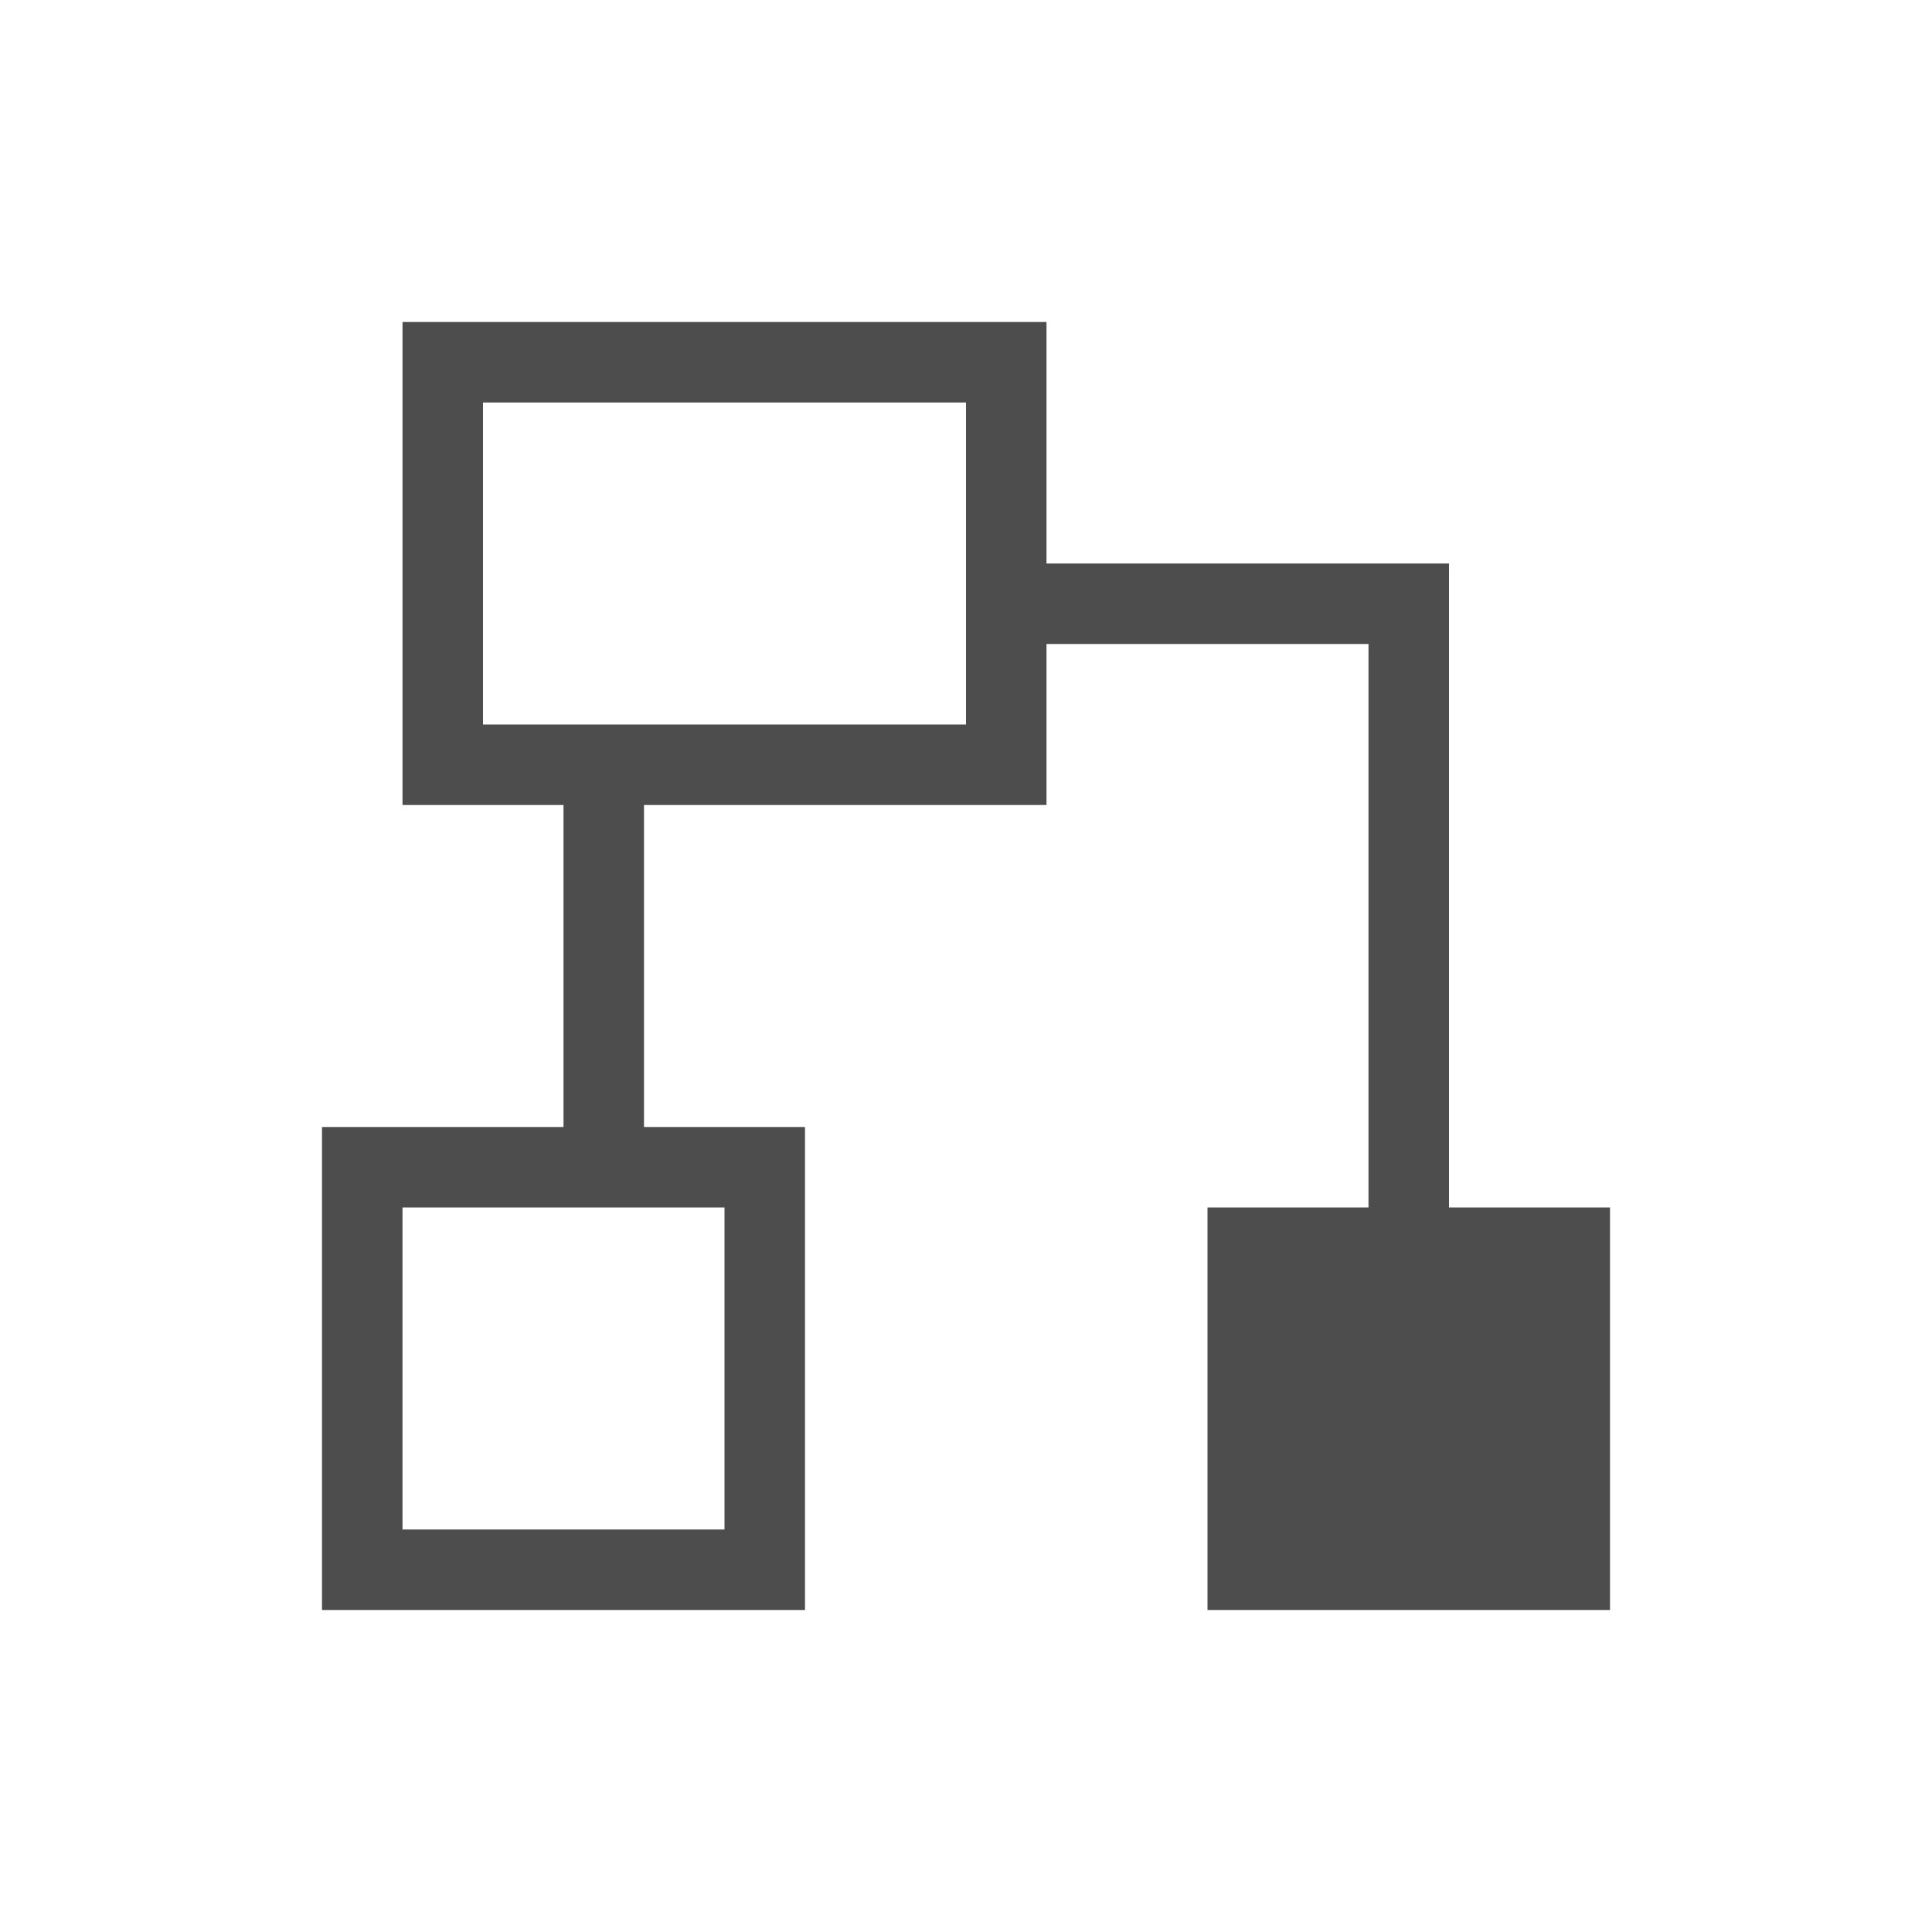
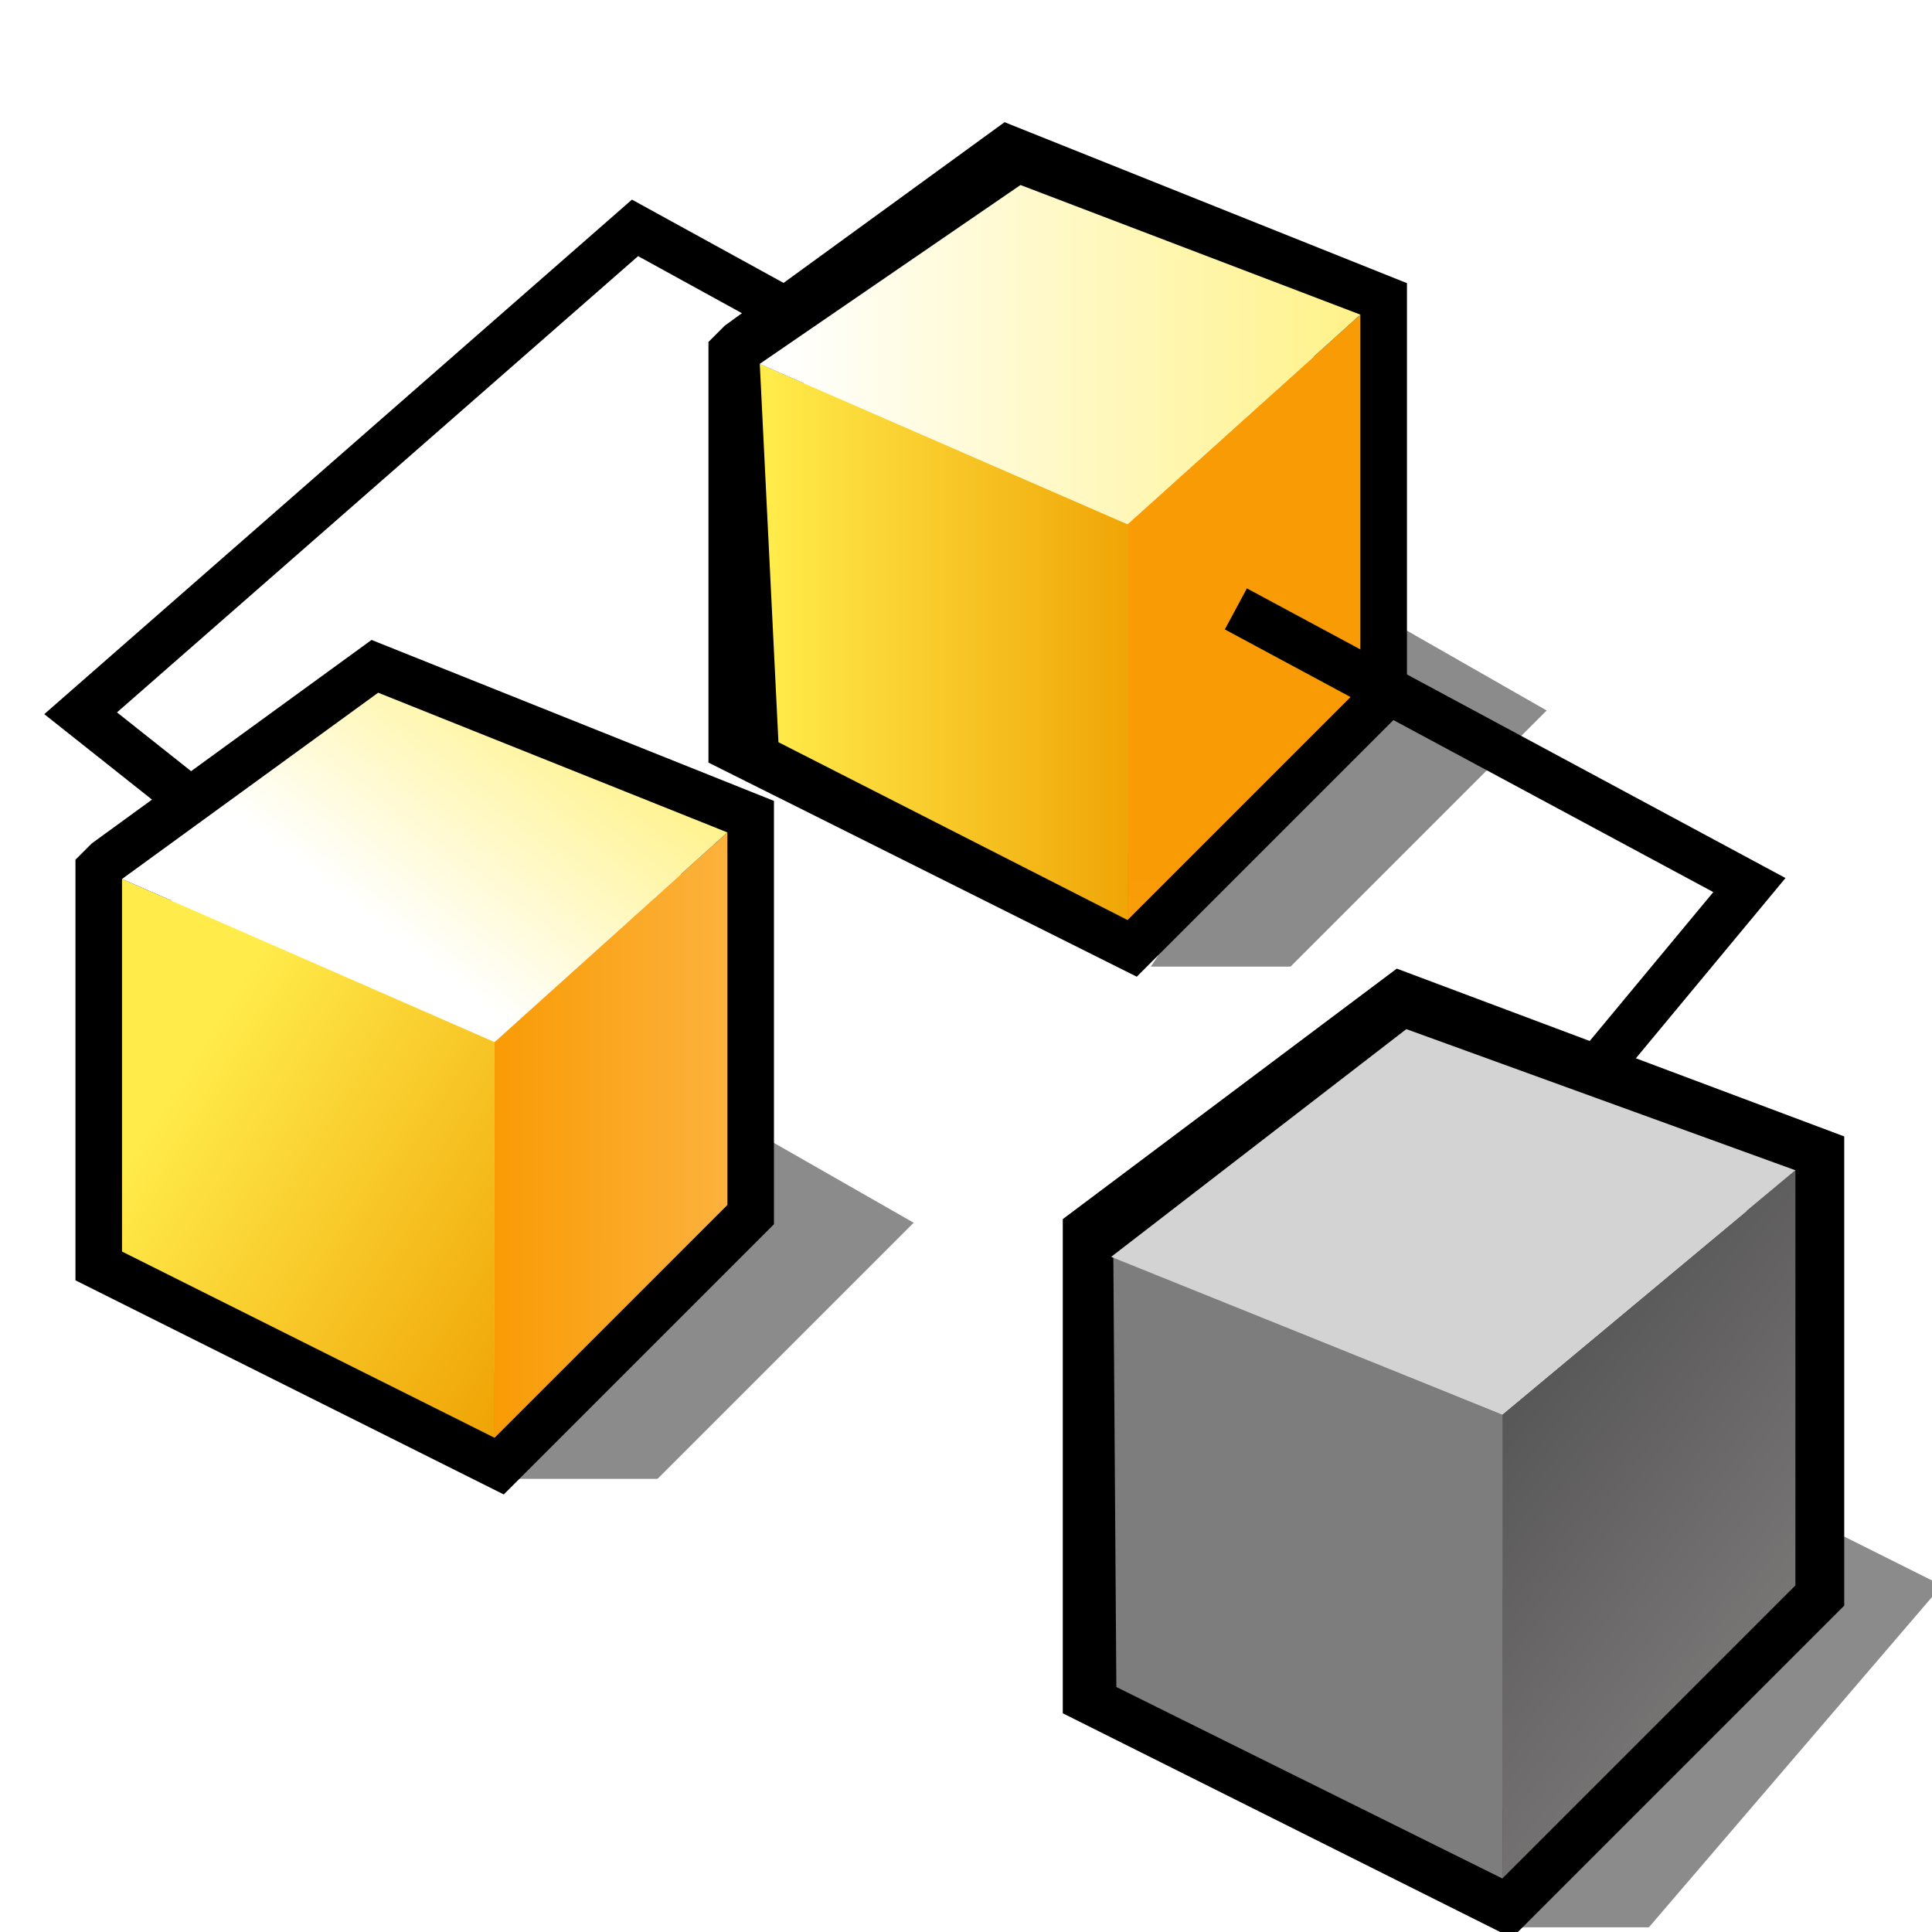
- <svg xmlns="http://www.w3.org/2000/svg" viewBox="0 0 24 24">
-   <defs id="defs3051">
-     <style type="text/css" id="current-color-scheme">
-       .ColorScheme-Text {
-         color:#4d4d4d;
-       }
-       </style>
+ <svg xmlns="http://www.w3.org/2000/svg" xmlns:xlink="http://www.w3.org/1999/xlink" version="1.1" width="64" height="64" color-interpolation="linearRGB" id="svg2">
+   <defs id="defs75">
+     <linearGradient y2="36.39" x2="34.48" y1="46.52" x1="26.68" gradientUnits="userSpaceOnUse" id="gradient0">
+       <stop id="stop11" stop-color="#c6d7f5" offset="0" />
+       <stop id="stop13" stop-color="#6b94dd" offset="1" />
+     </linearGradient>
+     <linearGradient y2="36.39" x2="34.48" y1="46.52" x1="26.68" gradientUnits="userSpaceOnUse" id="gradient1">
+       <stop id="stop22" stop-color="#c6d7f5" offset="0" />
+       <stop id="stop24" stop-color="#6b94dd" offset="1" />
+     </linearGradient>
+     <linearGradient y2="50.83" x2="71.08" y1="34.52" x1="70.4" gradientUnits="userSpaceOnUse" id="gradient2">
+       <stop id="stop35" stop-color="#a3043c" offset="0" />
+       <stop id="stop37" stop-color="#ffdce6" offset="1" />
+     </linearGradient>
+     <linearGradient y2="116.1" x2="86.24" y1="49.93" x1="138.84" gradientUnits="userSpaceOnUse" id="gradient3">
+       <stop id="stop44" stop-color="#c13e3e" offset="0" />
+       <stop id="stop46" stop-color="#e27a7a" offset="1" />
+     </linearGradient>
+     <linearGradient y2="-26.29" x2="5.48" y1="-1.53" x1="-19.87" gradientUnits="userSpaceOnUse" id="gradient4">
+       <stop id="stop53" stop-color="#ffec4b" offset="0" />
+       <stop id="stop55" stop-color="#f0a506" offset="1" />
+     </linearGradient>
+     <linearGradient y2="-9.13" x2="56.01" y1="-22.81" x1="30.5" gradientUnits="userSpaceOnUse" id="gradient5">
+       <stop id="stop60" stop-color="#ffffff" offset="0" />
+       <stop id="stop62" stop-color="#fff289" offset="1" />
+     </linearGradient>
+     <linearGradient y2="3.43" x2="69.94" y1="-9.55" x1="53.01" gradientUnits="userSpaceOnUse" id="gradient6">
+       <stop id="stop67" stop-color="#f99b05" offset="0" />
+       <stop id="stop69" stop-color="#fcb23d" offset="1" />
+     </linearGradient>
+     <linearGradient xlink:href="#gradient6" id="linearGradient2885" gradientUnits="userSpaceOnUse" x1="70.4" y1="34.52" x2="71.08" y2="50.83" gradientTransform="matrix(0.7712838,0,0,0.7712838,11.12774,1.168555)" />
+     <linearGradient xlink:href="#gradient5" id="linearGradient2891" gradientUnits="userSpaceOnUse" x1="26.68" y1="46.52" x2="34.48" y2="36.39" gradientTransform="matrix(0.7712838,0,0,0.7712838,2.499816,2.894139)" />
+     <linearGradient xlink:href="#gradient4" id="linearGradient2896" gradientUnits="userSpaceOnUse" x1="18" y1="26" x2="34.48" y2="36.39" gradientTransform="matrix(0.7712838,0,0,0.7712838,-9.840725,18.31982)" />
+     <linearGradient id="gradient0-0" gradientUnits="userSpaceOnUse" x1="26.68" y1="46.52" x2="34.48" y2="36.39">
+       <stop offset="0" stop-color="#c6d7f5" id="stop11-2" />
+       <stop offset="1" stop-color="#6b94dd" id="stop13-0" />
+     </linearGradient>
+     <linearGradient id="gradient1-6" gradientUnits="userSpaceOnUse" x1="26.68" y1="46.52" x2="34.48" y2="36.39">
+       <stop offset="0" stop-color="#c6d7f5" id="stop22-2" />
+       <stop offset="1" stop-color="#6b94dd" id="stop24-1" />
+     </linearGradient>
+     <linearGradient id="gradient2-3" gradientUnits="userSpaceOnUse" x1="70.4" y1="34.52" x2="71.08" y2="50.83">
+       <stop offset="0" stop-color="#a3043c" id="stop35-1" />
+       <stop offset="1" stop-color="#ffdce6" id="stop37-1" />
+     </linearGradient>
+     <linearGradient id="gradient3-5" gradientUnits="userSpaceOnUse" x1="138.84" y1="49.93" x2="86.24" y2="116.1">
+       <stop offset="0" stop-color="#c13e3e" id="stop44-6" />
+       <stop offset="1" stop-color="#e27a7a" id="stop46-7" />
+     </linearGradient>
+     <linearGradient id="gradient4-7" gradientUnits="userSpaceOnUse" x1="-19.87" y1="-1.53" x2="5.48" y2="-26.29">
+       <stop offset="0" stop-color="#ffec4b" id="stop53-4" />
+       <stop offset="1" stop-color="#f0a506" id="stop55-0" />
+     </linearGradient>
+     <linearGradient id="gradient5-6" gradientUnits="userSpaceOnUse" x1="30.5" y1="-22.81" x2="56.01" y2="-9.13">
+       <stop offset="0" stop-color="#ffffff" id="stop60-4" />
+       <stop offset="1" stop-color="#fff289" id="stop62-7" />
+     </linearGradient>
+     <linearGradient id="gradient6-4" gradientUnits="userSpaceOnUse" x1="53.01" y1="-9.55" x2="69.94" y2="3.43">
+       <stop offset="0" stop-color="#f99b05" id="stop67-8" />
+       <stop offset="1" stop-color="#fcb23d" id="stop69-5" />
+     </linearGradient>
+     <linearGradient xlink:href="#gradient6-4" id="linearGradient4002" gradientUnits="userSpaceOnUse" x1="53.01" y1="-9.55" x2="69.94" y2="3.43" gradientTransform="translate(-80,-11.11864)" />
+     <linearGradient xlink:href="#gradient5-6" id="linearGradient4005" gradientUnits="userSpaceOnUse" x1="30.5" y1="-22.81" x2="56.01" y2="-9.13" gradientTransform="translate(-80,-11.11864)" />
+     <linearGradient xlink:href="#gradient4-7" id="linearGradient4008" gradientUnits="userSpaceOnUse" x1="-19.87" y1="-1.53" x2="5.48" y2="-26.29" gradientTransform="translate(-80,-11.11864)" />
+     <linearGradient xlink:href="#gradient3-5" id="linearGradient4012" gradientUnits="userSpaceOnUse" x1="138.84" y1="49.93" x2="86.24" y2="116.1" gradientTransform="translate(-80,-11.11864)" />
+     <linearGradient xlink:href="#gradient2-3" id="linearGradient4016" gradientUnits="userSpaceOnUse" x1="70.4" y1="34.52" x2="71.08" y2="50.83" gradientTransform="translate(-68,8.881356)" />
+     <linearGradient xlink:href="#gradient1-6" id="linearGradient4022" gradientUnits="userSpaceOnUse" x1="26.68" y1="46.52" x2="34.48" y2="36.39" gradientTransform="translate(-80,-11.11864)" />
+     <linearGradient xlink:href="#gradient0-0" id="linearGradient4027" gradientUnits="userSpaceOnUse" x1="26.68" y1="46.52" x2="34.48" y2="36.39" gradientTransform="translate(-96,8.881356)" />
+     <linearGradient xlink:href="#gradient4" id="linearGradient4037" x1="29.68" y1="24.013" x2="45.186" y2="24.013" gradientUnits="userSpaceOnUse" gradientTransform="matrix(0.7712838,0,0,0.7712838,2.499816,2.894139)" />
+     <linearGradient xlink:href="#gradient5" id="linearGradient4045" x1="30.223" y1="11.766" x2="55.186" y2="11.766" gradientUnits="userSpaceOnUse" gradientTransform="matrix(0.7712838,0,0,0.7712838,2.499816,2.894139)" />
+     <linearGradient xlink:href="#gradient6-4" id="linearGradient4053" x1="18" y1="45" x2="28" y2="45" gradientUnits="userSpaceOnUse" gradientTransform="matrix(0.7712838,0,0,0.7712838,2.499816,2.894139)" />
+     <linearGradient id="gradient0-6" gradientUnits="userSpaceOnUse" x1="83.05" y1="-5.55" x2="103.7" y2="26.91">
+       <stop offset="0" stop-color="#faf9d2" id="stop11-7" />
+       <stop offset="1" stop-color="#dddb8f" id="stop13-5" />
+     </linearGradient>
+     <linearGradient id="gradient1-3" gradientUnits="userSpaceOnUse" x1="34.74" y1="6.06" x2="56.81" y2="23.28">
+       <stop offset="0" stop-color="#010101" id="stop20" />
+       <stop offset="1" stop-color="#807e5d" id="stop22-5" />
+     </linearGradient>
+     <linearGradient id="gradient0-5" gradientUnits="userSpaceOnUse" x1="-1.04" y1="10.54" x2="19.87" y2="8.16">
+       <stop offset="0" stop-color="#686868" id="stop11-6" />
+       <stop offset="1" stop-color="#393939" id="stop13-2" />
+     </linearGradient>
+     <linearGradient id="gradient1-9" gradientUnits="userSpaceOnUse" x1="12.94" y1="-1.93" x2="52.06" y2="14.45">
+       <stop offset="0" stop-color="#aeaeae" id="stop22-1" />
+       <stop offset="1" stop-color="#7c7c7c" id="stop24-2" />
+     </linearGradient>
+     <linearGradient id="gradient2-7" gradientUnits="userSpaceOnUse" x1="71.36" y1="-3.35" x2="104.04" y2="22.42">
+       <stop offset="0" stop-color="#474747" id="stop35-0" />
+       <stop offset="1" stop-color="#a5a0a0" id="stop37-9" />
+     </linearGradient>
+     <linearGradient id="gradient3-3" gradientUnits="userSpaceOnUse" x1="143.84" y1="41.93" x2="91.24" y2="108.1">
+       <stop offset="0" stop-color="#474747" id="stop44-60" />
+       <stop offset="1" stop-color="#a5a0a0" id="stop46-6" />
+     </linearGradient>
+     <linearGradient id="gradient4-2" gradientUnits="userSpaceOnUse" x1="-19.87" y1="-1.53" x2="5.48" y2="-26.29">
+       <stop offset="0" stop-color="#eeeeee" id="stop53-6" />
+       <stop offset="1" stop-color="#9a9a9a" id="stop55-1" />
+     </linearGradient>
+     <linearGradient id="gradient5-8" gradientUnits="userSpaceOnUse" x1="30.5" y1="-22.81" x2="56.01" y2="-9.13">
+       <stop offset="0" stop-color="#ffffff" id="stop60-7" />
+       <stop offset="1" stop-color="#dadada" id="stop62-9" />
+     </linearGradient>
+     <linearGradient id="gradient6-2" gradientUnits="userSpaceOnUse" x1="53.01" y1="-9.55" x2="69.94" y2="3.43">
+       <stop offset="0" stop-color="#7c7c7c" id="stop67-0" />
+       <stop offset="1" stop-color="#e2e2e2" id="stop69-2" />
+     </linearGradient>
+     <linearGradient y2="3.43" x2="69.94" y1="-9.55" x1="53.01" gradientUnits="userSpaceOnUse" id="linearGradient3379" xlink:href="#gradient6-2" />
+     <linearGradient y2="-9.13" x2="56.01" y1="-22.81" x1="30.5" gradientUnits="userSpaceOnUse" id="linearGradient3382" xlink:href="#gradient5-8" />
+     <linearGradient gradientTransform="translate(-7.050847,-4.067797)" y2="-26.29" x2="5.48" y1="-1.53" x1="-19.87" gradientUnits="userSpaceOnUse" id="linearGradient3385" xlink:href="#gradient4-2" />
+     <linearGradient y2="108.1" x2="91.24" y1="41.93" x1="143.84" gradientUnits="userSpaceOnUse" id="linearGradient3389" xlink:href="#gradient3-3" />
+     <linearGradient y2="22.42" x2="104.04" y1="-3.35" x1="71.36" gradientUnits="userSpaceOnUse" id="linearGradient3393" xlink:href="#gradient2-7" />
+     <linearGradient y2="14.45" x2="52.06" y1="-1.93" x1="12.94" gradientUnits="userSpaceOnUse" id="linearGradient3399" xlink:href="#gradient1-9" />
+     <linearGradient y2="8.16" x2="19.87" y1="10.54" x1="-1.04" gradientUnits="userSpaceOnUse" id="linearGradient3404" xlink:href="#gradient0-5" />
+     <linearGradient gradientTransform="translate(-11.9322,-3.525424)" y2="3.43" x2="69.94" y1="-9.55" x1="53.01" gradientUnits="userSpaceOnUse" id="linearGradient3408" xlink:href="#gradient6-2" />
+     <linearGradient gradientTransform="matrix(1.621779,0,0,1.621779,-39.79389,-36.55033)" y2="22.42" x2="104.04" y1="-3.35" x1="71.36" gradientUnits="userSpaceOnUse" id="linearGradient3412" xlink:href="#gradient2-7" />
  </defs>
-   <path style="fill:currentColor;fill-opacity:1;stroke:none" d="M 5 4 L 5 10 L 7 10 L 7 14 L 4 14 L 4 20 L 10 20 L 10 14 L 8 14 L 8 10 L 13 10 L 13 8 L 17 8 L 17 15 L 15 15 L 15 20 L 20 20 L 20 15 L 18 15 L 18 8 L 18 7 L 13 7 L 13 4 L 5 4 z M 6 5 L 12 5 L 12 9 L 6 9 L 6 5 z M 5 15 L 9 15 L 9 19 L 5 19 L 5 15 z " class="ColorScheme-Text" />
+   <path style="fill:none;fill-rule:evenodd;stroke:#000000;stroke-width:1.543;stroke-linecap:butt;stroke-linejoin:miter;stroke-miterlimit:4;stroke-dasharray:none;stroke-opacity:1" d="M 34.047,14.697 21.036,7.549 2.671,23.628 11.682,30.776" id="path7525" />
+   <path style="fill:#010101;fill-opacity:0.455" d="m 17.154,48.988 4.628,0 8.484,-8.484 -5.399,-3.085 -7.713,11.569 z" id="path2900" />
+   <path id="path6" d="m 38.123,32.02 4.628,0 8.484,-8.484 -5.399,-3.085 -7.713,11.569 z" style="fill:#010101;fill-opacity:0.455" />
+   <path id="path8" d="m 4.042,29.118 0,12.341 12.341,6.17 7.713,-7.713 0,-12.341 -11.569,-4.628 -8.484,6.17 z" style="fill:none;stroke:#000000;stroke-width:3.085" />
+   <path id="path15" d="m 4.042,29.118 0,12.341 12.341,6.17 0,-13.112 -12.341,-5.399 z" style="fill:url(#linearGradient2896);fill-opacity:1" />
+   <path id="path17" d="m 16.383,34.517 0,13.112 7.713,-7.713 0,-12.341 -7.713,6.942 z" style="fill:url(#linearGradient4053);fill-opacity:1" />
+   <path id="path26" d="m 4.042,29.118 12.341,5.399 7.713,-6.942 -11.569,-4.628 -8.484,6.17 z" style="fill:url(#linearGradient2891);fill-opacity:1" />
+   <path id="path28" d="m 25.011,11.967 0,12.341 12.341,6.17 7.713,-7.713 0,-12.341 -11.569,-4.628 -8.484,6.17 z" style="fill:none;stroke:#000000;stroke-width:3.085" />
+   <path id="path30" d="m 25.787,24.587 11.564,5.89 0,-13.112 -12.182,-5.308 0.618,12.53 z" style="fill:url(#linearGradient4037);fill-opacity:1" />
+   <path id="path39" d="m 37.351,17.366 0,13.112 7.713,-7.713 0,-12.341 -7.713,6.942 z" style="fill:url(#linearGradient2885);fill-opacity:1" />
+   <path id="path41" d="m 25.162,12.057 12.19,5.308 7.713,-6.942 L 33.805,6.129 25.162,12.057 Z" style="fill:url(#linearGradient4045);fill-opacity:1" />
+   <path id="path7613" d="M 49.585,39.398 57.951,29.319 40.94,20.171" style="fill:none;fill-rule:evenodd;stroke:#000000;stroke-width:1.543;stroke-linecap:butt;stroke-linejoin:miter;stroke-miterlimit:4;stroke-dasharray:none;stroke-opacity:1" />
+   <g style="color-interpolation:linearRGB" id="g7606" transform="matrix(0.4988173,0,0,0.4988173,32.40481,31.9204)">
+     <path style="fill:#010101;fill-opacity:0.455" d="M 12.103,51.026 34.808,64 44.539,64 64,41.295 51.026,34.808 12.103,51.026 Z" id="path6-7" />
+     <path style="fill:none;stroke:#000000;stroke-width:6.487" d="m 8.859,18.59 0,29.192 25.948,12.974 19.461,-19.461 0,-27.57 L 28.321,3.994 8.859,18.59 Z" id="path28-5" />
+     <path style="fill:#7d7d7d" d="m 9.173,48.041 25.635,12.716 0,-30.814 L 8.973,19.43 9.173,48.041 Z" id="path30-9" />
+     <path style="fill:url(#linearGradient3412)" d="m 34.808,29.943 0,30.814 19.461,-19.461 0,-27.57 -19.461,16.218 z" id="path39-2" />
+     <path style="fill:#d3d3d3" d="M 8.827,19.475 34.808,29.943 54.269,13.725 28.431,4.351 8.827,19.475 Z" id="path41-2" />
+   </g>
</svg>
